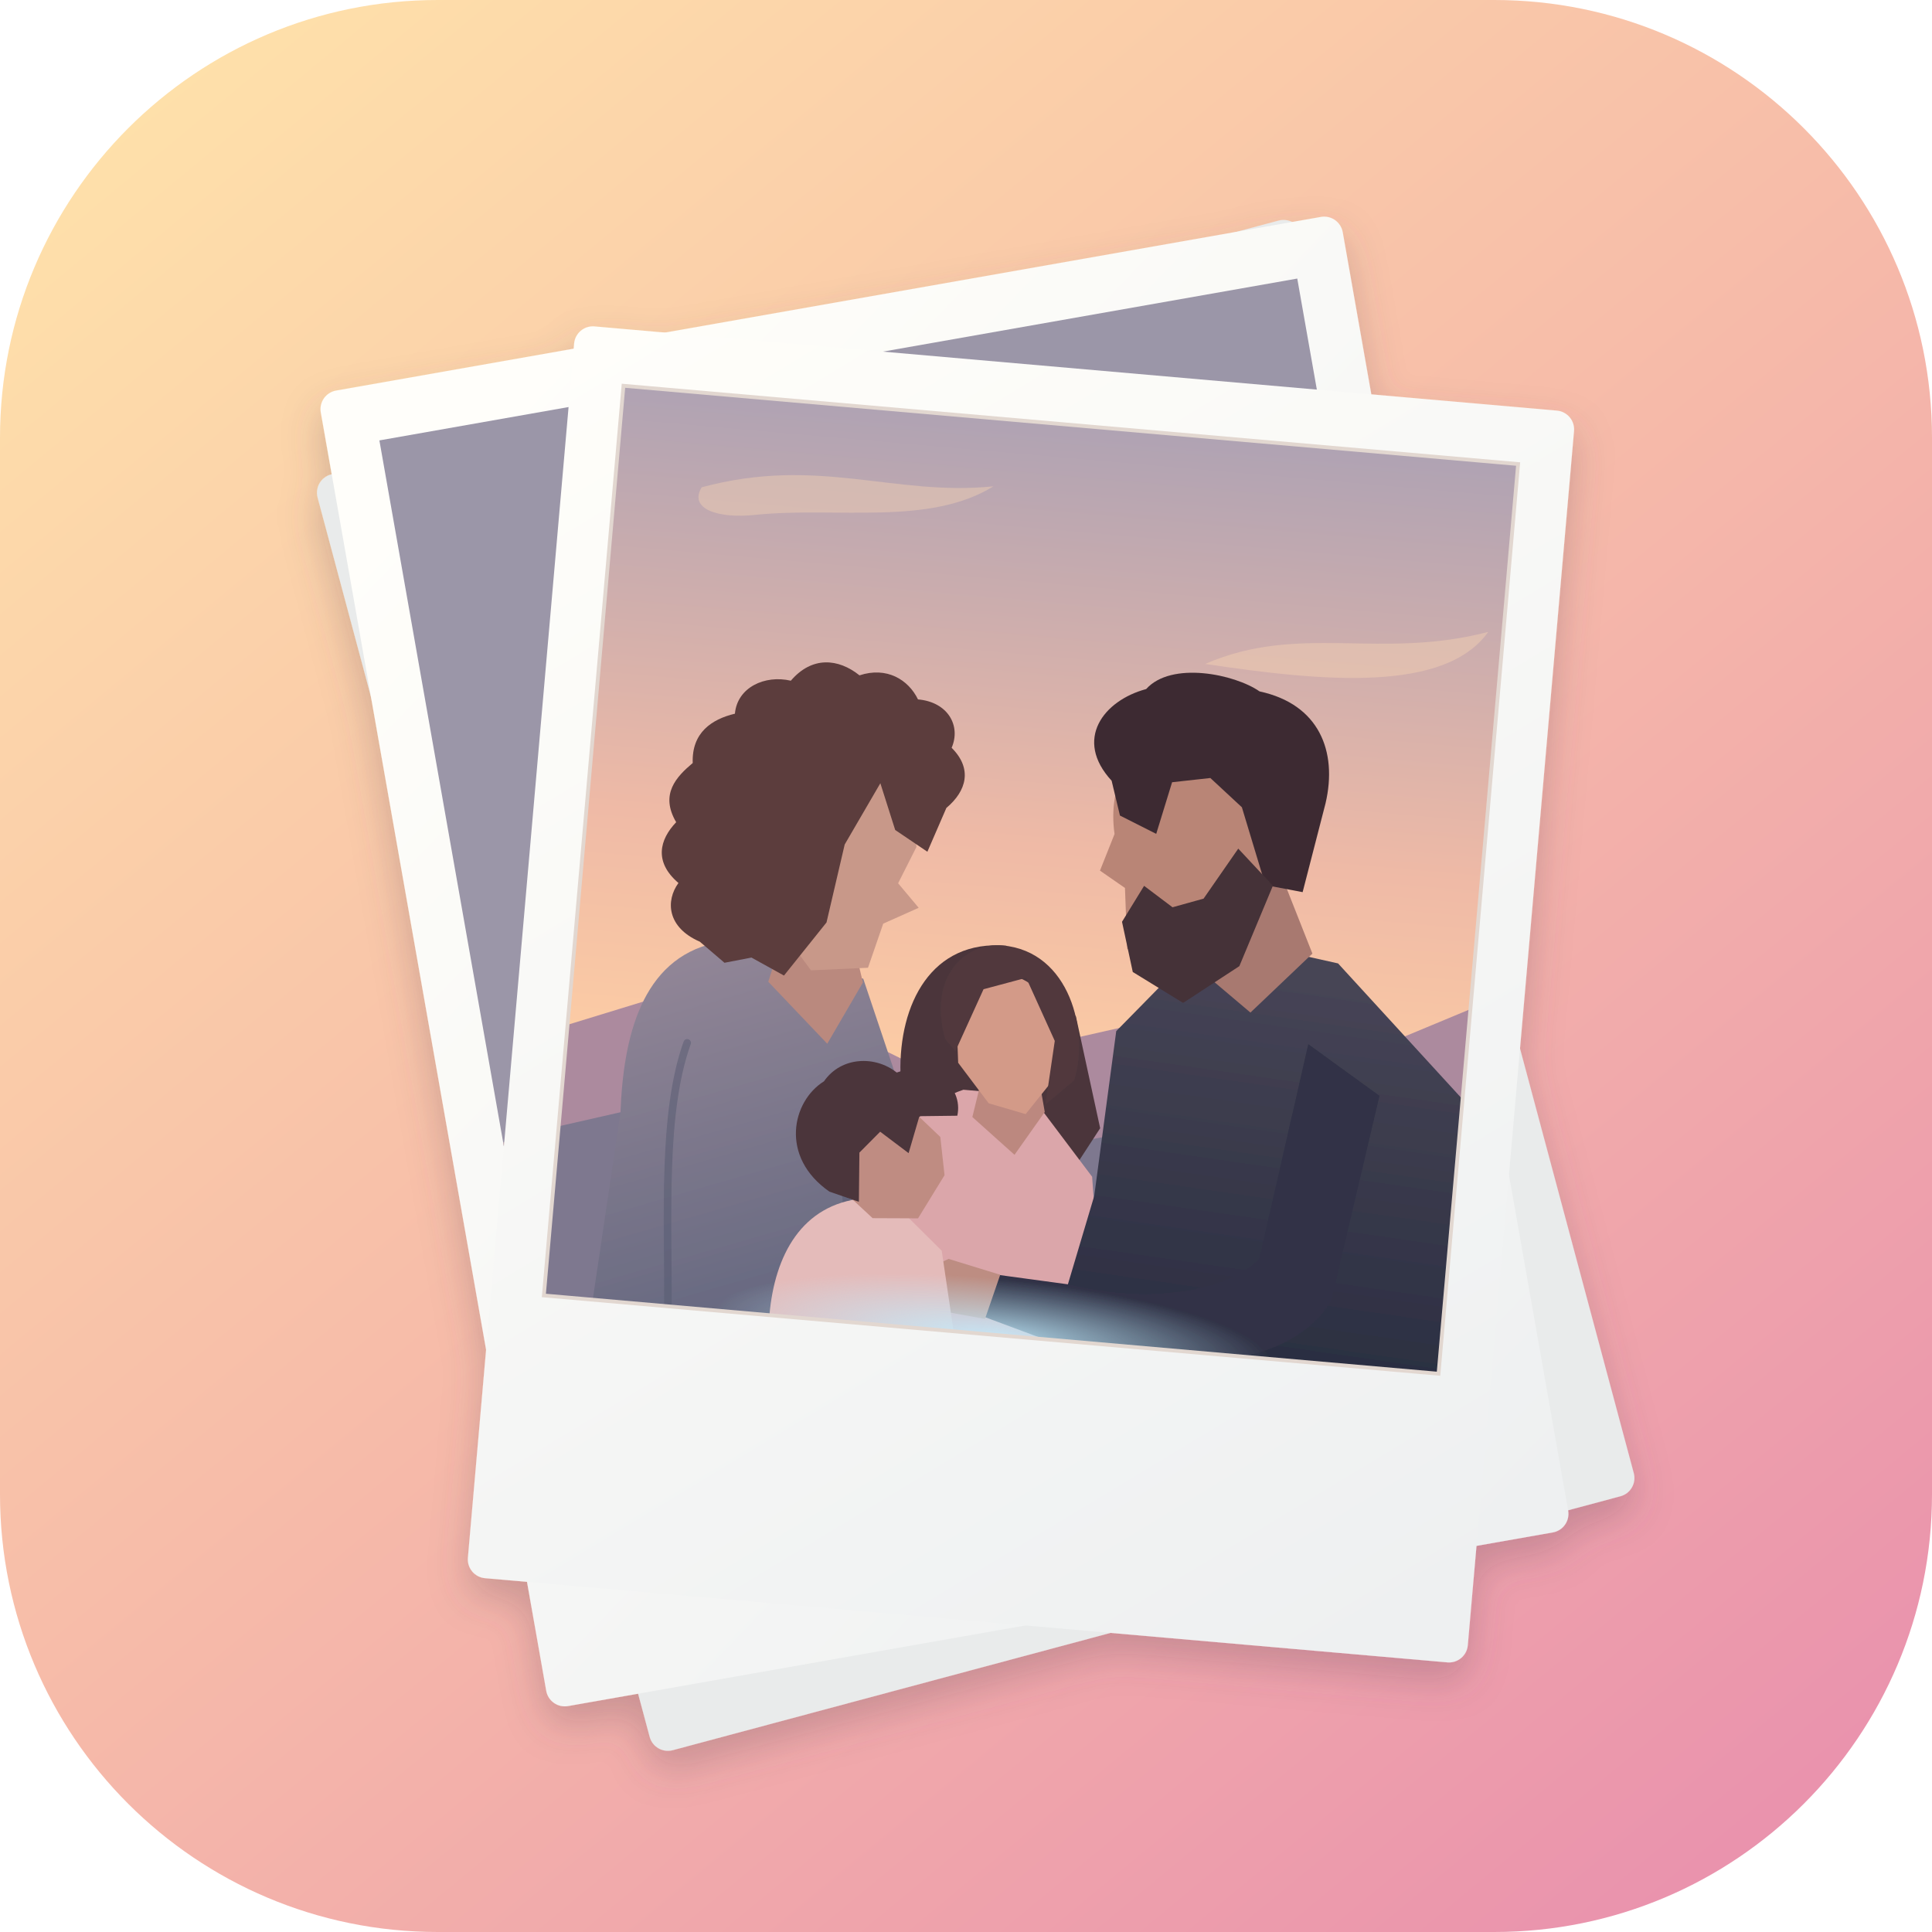
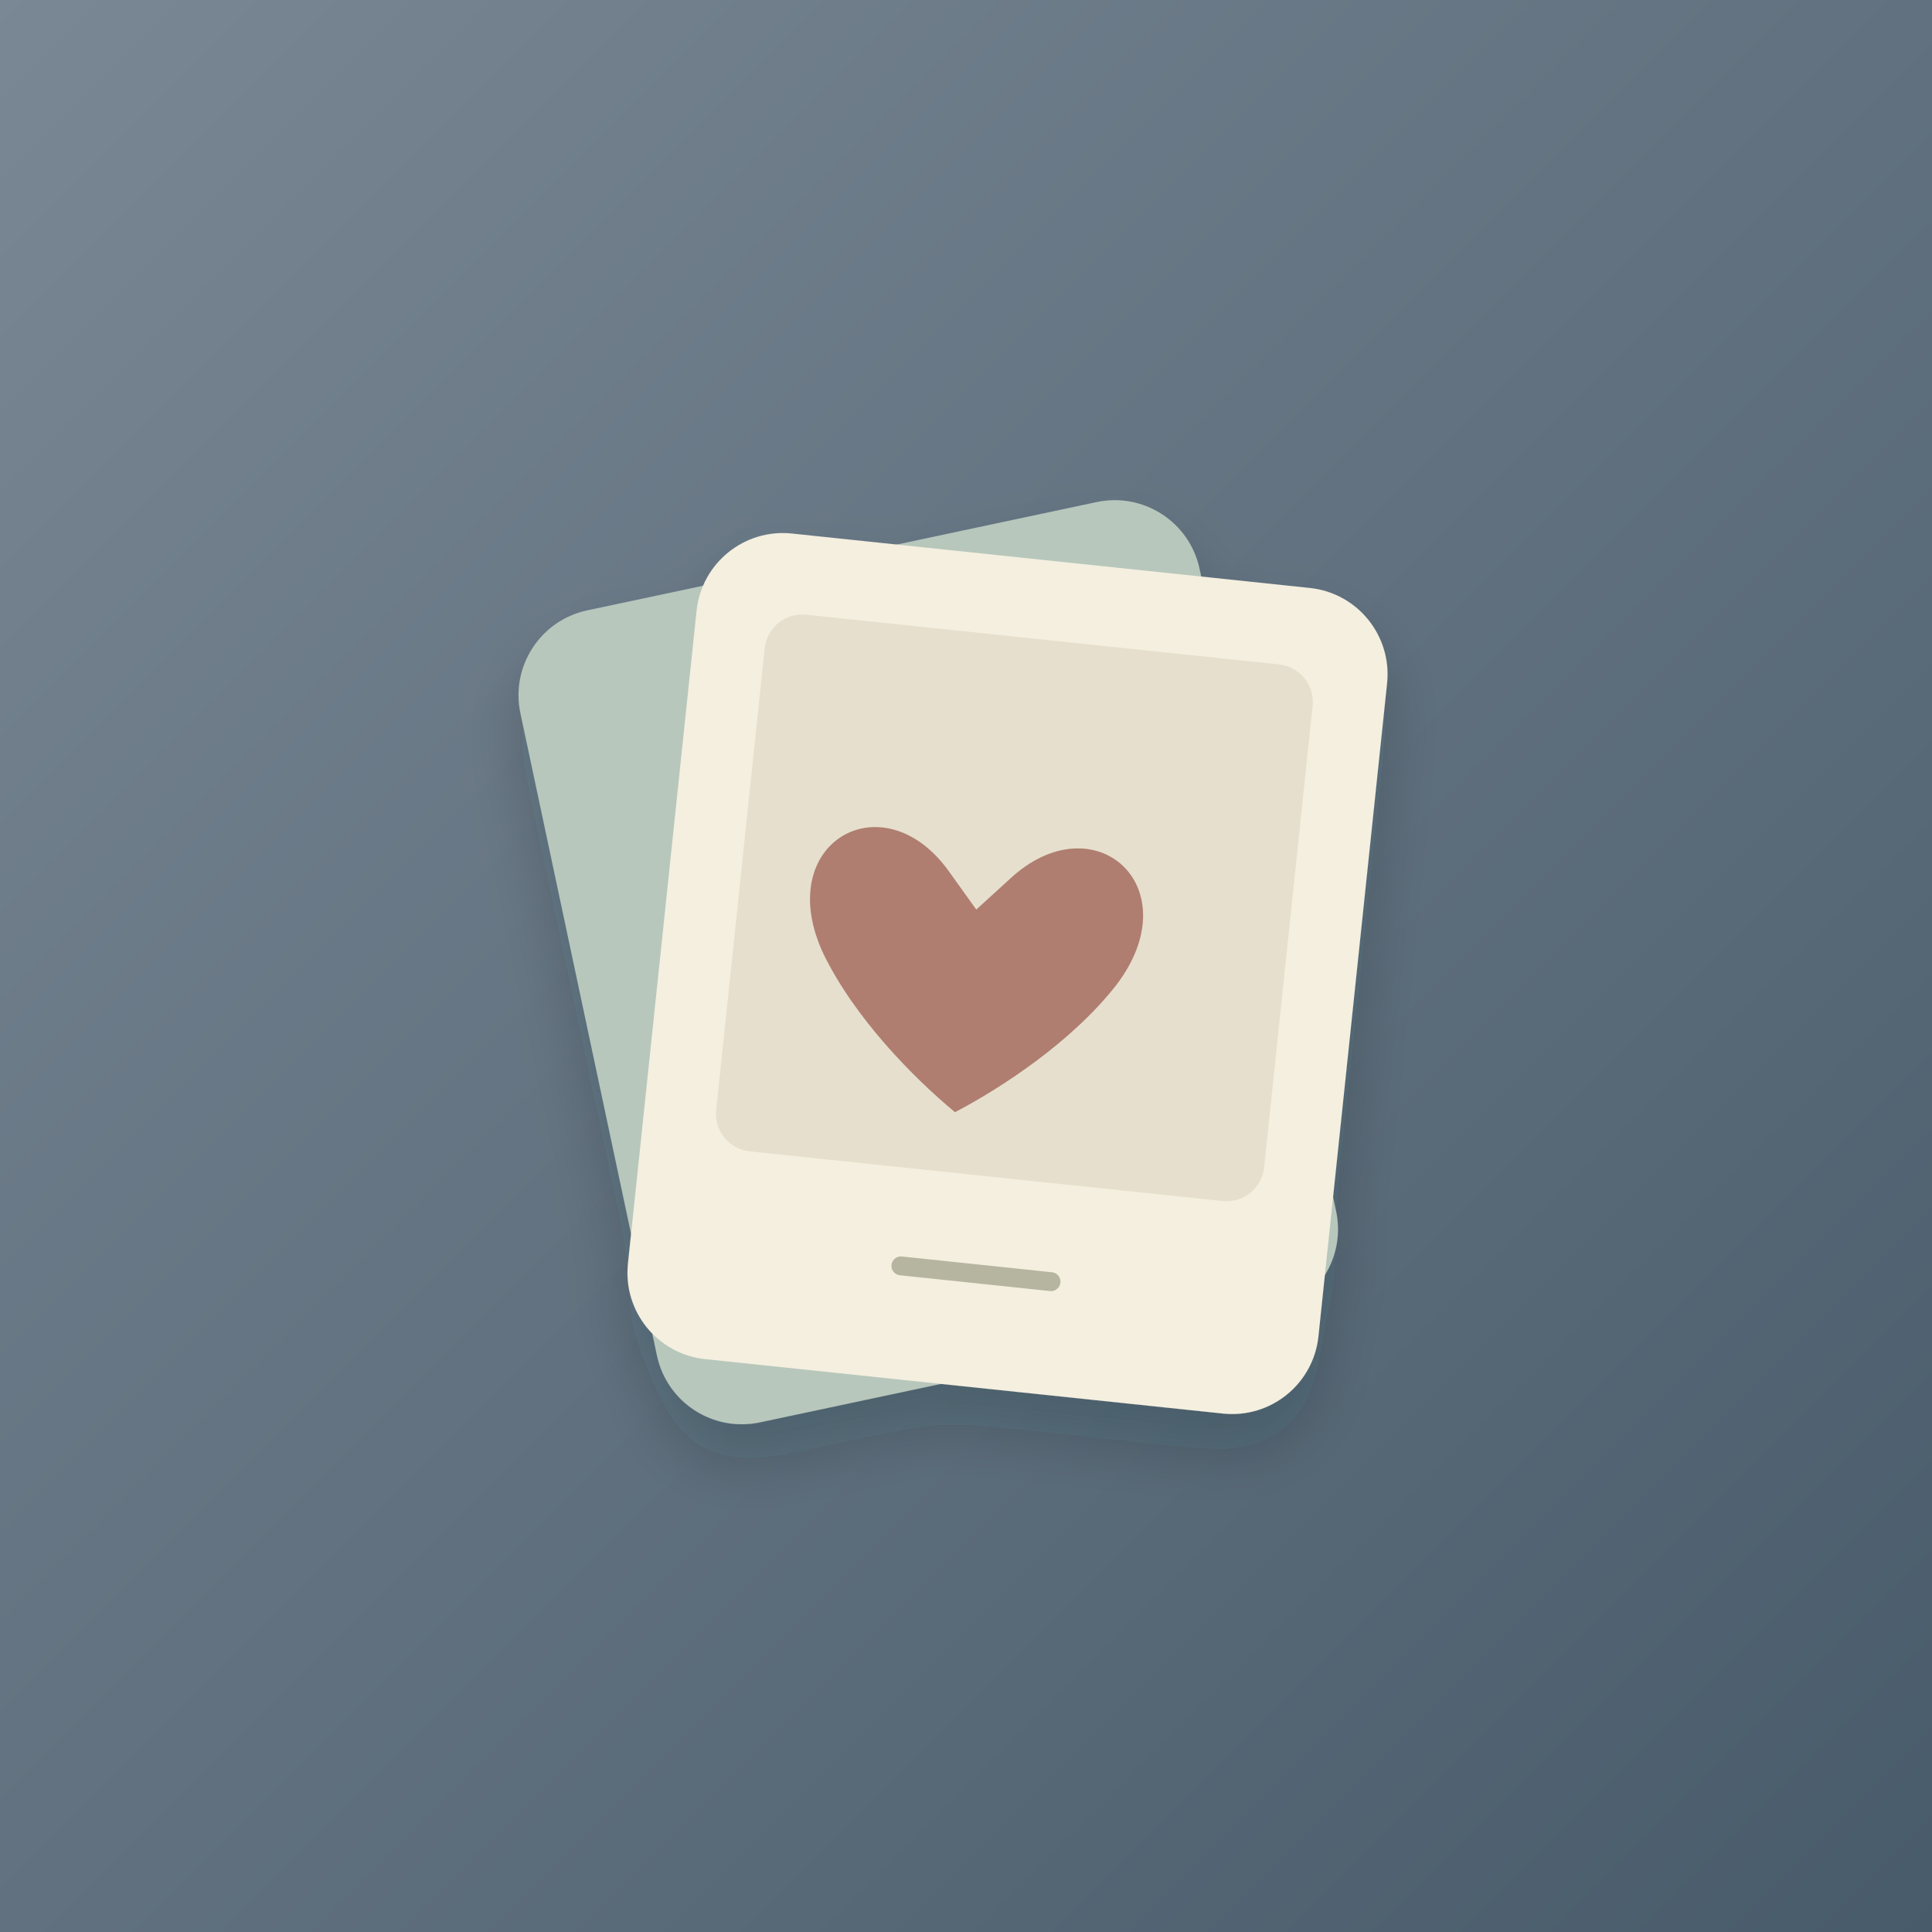
- <svg xmlns="http://www.w3.org/2000/svg" width="512" height="512" viewBox="0 0 512 512" fill="none">
+ <svg xmlns="http://www.w3.org/2000/svg" width="512" height="512" viewBox="0 0 512 512">
  <defs>
-     <linearGradient id="bg" x1="32" y1="0" x2="456" y2="512" gradientUnits="userSpaceOnUse">
-       <stop stop-color="#ffe3aa" />
-       <stop offset=".48" stop-color="#f7bda9" />
-       <stop offset="1" stop-color="#e991ad" />
+     <linearGradient id="bg" x2="1" y2="1">
+       <stop stop-color="#7a8794" />
+       <stop offset="1" stop-color="#485b6a" />
    </linearGradient>
-     <linearGradient id="sky" x1="230" y1="104" x2="230" y2="354" gradientUnits="userSpaceOnUse">
-       <stop stop-color="#aba1b4" />
-       <stop offset=".48" stop-color="#efbaa6" />
-       <stop offset=".78" stop-color="#ffd0a4" />
-       <stop offset="1" stop-color="#b392aa" />
-     </linearGradient>
-     <linearGradient id="paper" x1="142" y1="96" x2="383" y2="426" gradientUnits="userSpaceOnUse">
-       <stop stop-color="#fffefa" />
-       <stop offset="1" stop-color="#eef0f1" />
-     </linearGradient>
-     <linearGradient id="shirt" x1="180" y1="260" x2="217" y2="356" gradientUnits="userSpaceOnUse">
-       <stop stop-color="#928697" />
-       <stop offset="1" stop-color="#64677f" />
-     </linearGradient>
-     <linearGradient id="jacket" x1="334" y1="254" x2="328" y2="361" gradientUnits="userSpaceOnUse">
-       <stop stop-color="#464455" />
-       <stop offset="1" stop-color="#292d40" />
-     </linearGradient>
-     <radialGradient id="glow">
-       <stop stop-color="#c2eeff" stop-opacity=".9" />
-       <stop offset="1" stop-color="#c2eeff" stop-opacity="0" />
-     </radialGradient>
-     <filter id="shadow" x="-30%" y="-25%" width="160%" height="160%">
-       <feDropShadow dx="0" dy="5" stdDeviation="5" flood-color="#654c5a" flood-opacity=".28" />
+     <filter id="s" x="-40%" y="-30%" width="180%" height="190%">
+       <feDropShadow dx="0" dy="10" stdDeviation="8" flood-color="#132a22" flood-opacity=".18" />
    </filter>
-     <clipPath id="photo">
-       <path d="M151 112H389V354H151z" />
-     </clipPath>
  </defs>
-   <rect width="512" height="512" rx="116" fill="url(#bg)" />
-   <g filter="url(#shadow)">
-     <g transform="rotate(-15 256 267)">
-       <rect x="125" y="87" width="270" height="350" rx="5" fill="#e9ebeb" />
-       <path d="M138 102H382V363H138z" fill="#b5acb7" />
-     </g>
-     <g transform="rotate(-10 256 267)">
-       <rect x="115" y="77" width="275" height="354" rx="5" fill="url(#paper)" />
-       <path d="M129 92H376V359H129z" fill="#9b96a8" />
-       <path d="M129 281 209 235 277 276 376 228V359H129z" fill="#cfb3b5" />
-     </g>
-     <g transform="rotate(5 270 270)">
-       <rect x="137" y="97" width="266" height="333" rx="5" fill="url(#paper)" />
-       <g clip-path="url(#photo)">
-         <path d="M151 112H389V354H151z" fill="url(#sky)" />
-         <path d="M174 137c30-11 51-2 77-7-16 12-41 9-62 13-10 2-18 0-15-6Zm137 35c24-13 46-5 74-15-10 17-42 17-74 15Z" fill="#ffdab4" opacity=".36" />
-         <path d="m151 282 42-17 54 21 50-16 48 10 44-23v97H151Z" fill="#ac8a9e" />
-         <path d="m151 309 56-18 45 20 55-15 82 13v45H151Z" fill="#7e788f" />
-         <path d="M188 257c-19 6-22 27-21 47l-3 50h85l-4-52-17-39Z" fill="url(#shirt)" />
-         <path d="m207 248-4 18 17 15 8-17-6-18Z" fill="#ba897e" />
-         <path d="M196 217c1-18 30-23 40-7l3 17-4 10 6 6-9 5-3 12-15 2-14-16Z" fill="#c89889" />
-         <path d="M184 257c-9-3-10-10-7-15-7-5-6-11-2-16-5-7-1-12 3-16-1-8 4-12 10-14 0-7 7-11 14-10 5-7 12-7 18-3 7-3 13 0 16 5 8 0 12 6 10 12 6 5 5 11 0 16l-4 12-9-5-5-12-8 17-3 21-10 15-9-4-7 2Z" fill="#5b3d3c" />
-         <path d="M183 284c-5 19-1 46 1 70m40-62 7 45" stroke="#55596f" stroke-width="2" stroke-linecap="round" opacity=".5" />
-         <path d="M265 251c-20 0-27 18-25 36l-5 19 51 6 8-15-9-29Z" fill="#4b363b" />
-         <path d="M257 290c-16 7-19 23-20 38l-1 26h64l-7-44-18-20Z" fill="#dba6aa" />
-         <path d="m262 284-2 13 12 9 7-12-4-15Z" fill="#bc887f" />
-         <path d="M253 267c7-13 22-10 27 3l2 13-8 12-10-2-9-10Z" fill="#d39a88" />
-         <path d="M251 277c-6-16 3-26 13-26 18 0 25 21 22 34l-7 7 1-17-9-16-11 4-6 17Z" fill="#51383d" />
-         <path d="m323 244-13 10-14 17-2 44-8 39h103V281l-36-33Z" fill="url(#jacket)" />
-         <path d="m316 226-2 25 17 12 15-17-12-24Z" fill="#a87970" />
-         <path d="M304 192c-11 3-16 14-13 27l-3 10 7 4 2 16 12 7 17-12 10-23-11-23Z" fill="#b98576" />
-         <path d="M289 205c-11-10-4-21 7-25 6-8 23-6 30-2 16 2 22 14 20 28l-4 24-10-1-8-20-9-7-10 2-3 14-10-4Z" fill="#3e2c33" />
-         <path d="m300 232 8 5 8-3 8-14 10 9-7 22-14 11-14-7-4-13Z" fill="#453137" />
-         <path d="m347 270-8 58c-9 10-29 14-49 11l-21-1-3 11 29 8c27 3 56-2 64-20l8-55Z" fill="#303246" />
-         <path d="m271 338-14-3-12 7 1 6 22 2Z" fill="#bd8d82" />
-         <path d="M233 321c-16 3-22 17-22 33h49l-5-21-12-10Z" fill="#e4bbba" />
-         <path d="M225 310c-2-10 7-18 17-15l10 8 2 10-6 12-12 1-9-7Z" fill="#bf8c82" />
-         <path d="M224 320c-14-8-12-23-4-29 4-7 13-8 19-4 9-4 18 2 17 10l-10 1-2 10-8-5-5 6 1 13Z" fill="#4b343b" />
-         <ellipse cx="270" cy="355" rx="74" ry="16" fill="url(#glow)" />
-       </g>
-       <path d="M151 112H389V354H151z" stroke="#e2d7d0" />
+   <rect width="512" height="512" fill="url(#bg)" />
+   <g id="artwork" filter="url(#s)">
+     <rect x="154" y="145" width="184" height="220" rx="23" transform="rotate(-12 246 255)" fill="#b8c7bc" />
+     <g transform="rotate(6 267 258)">
+       <rect x="175" y="148" width="184" height="220" rx="23" fill="#f4efdf" />
+       <rect x="194" y="169" width="146" height="143" rx="10" fill="#e6dfcd" />
+       <path d="M218 258c-17-28 11-48 31-25l8 9 8-9c20-23 48-3 31 25-10 16-27 30-39 38-12-8-29-22-39-38Z" fill="#af7e70" />
+       <path d="M247 338h40" stroke="#b5b5a0" stroke-width="5" stroke-linecap="round" />
    </g>
  </g>
</svg>
